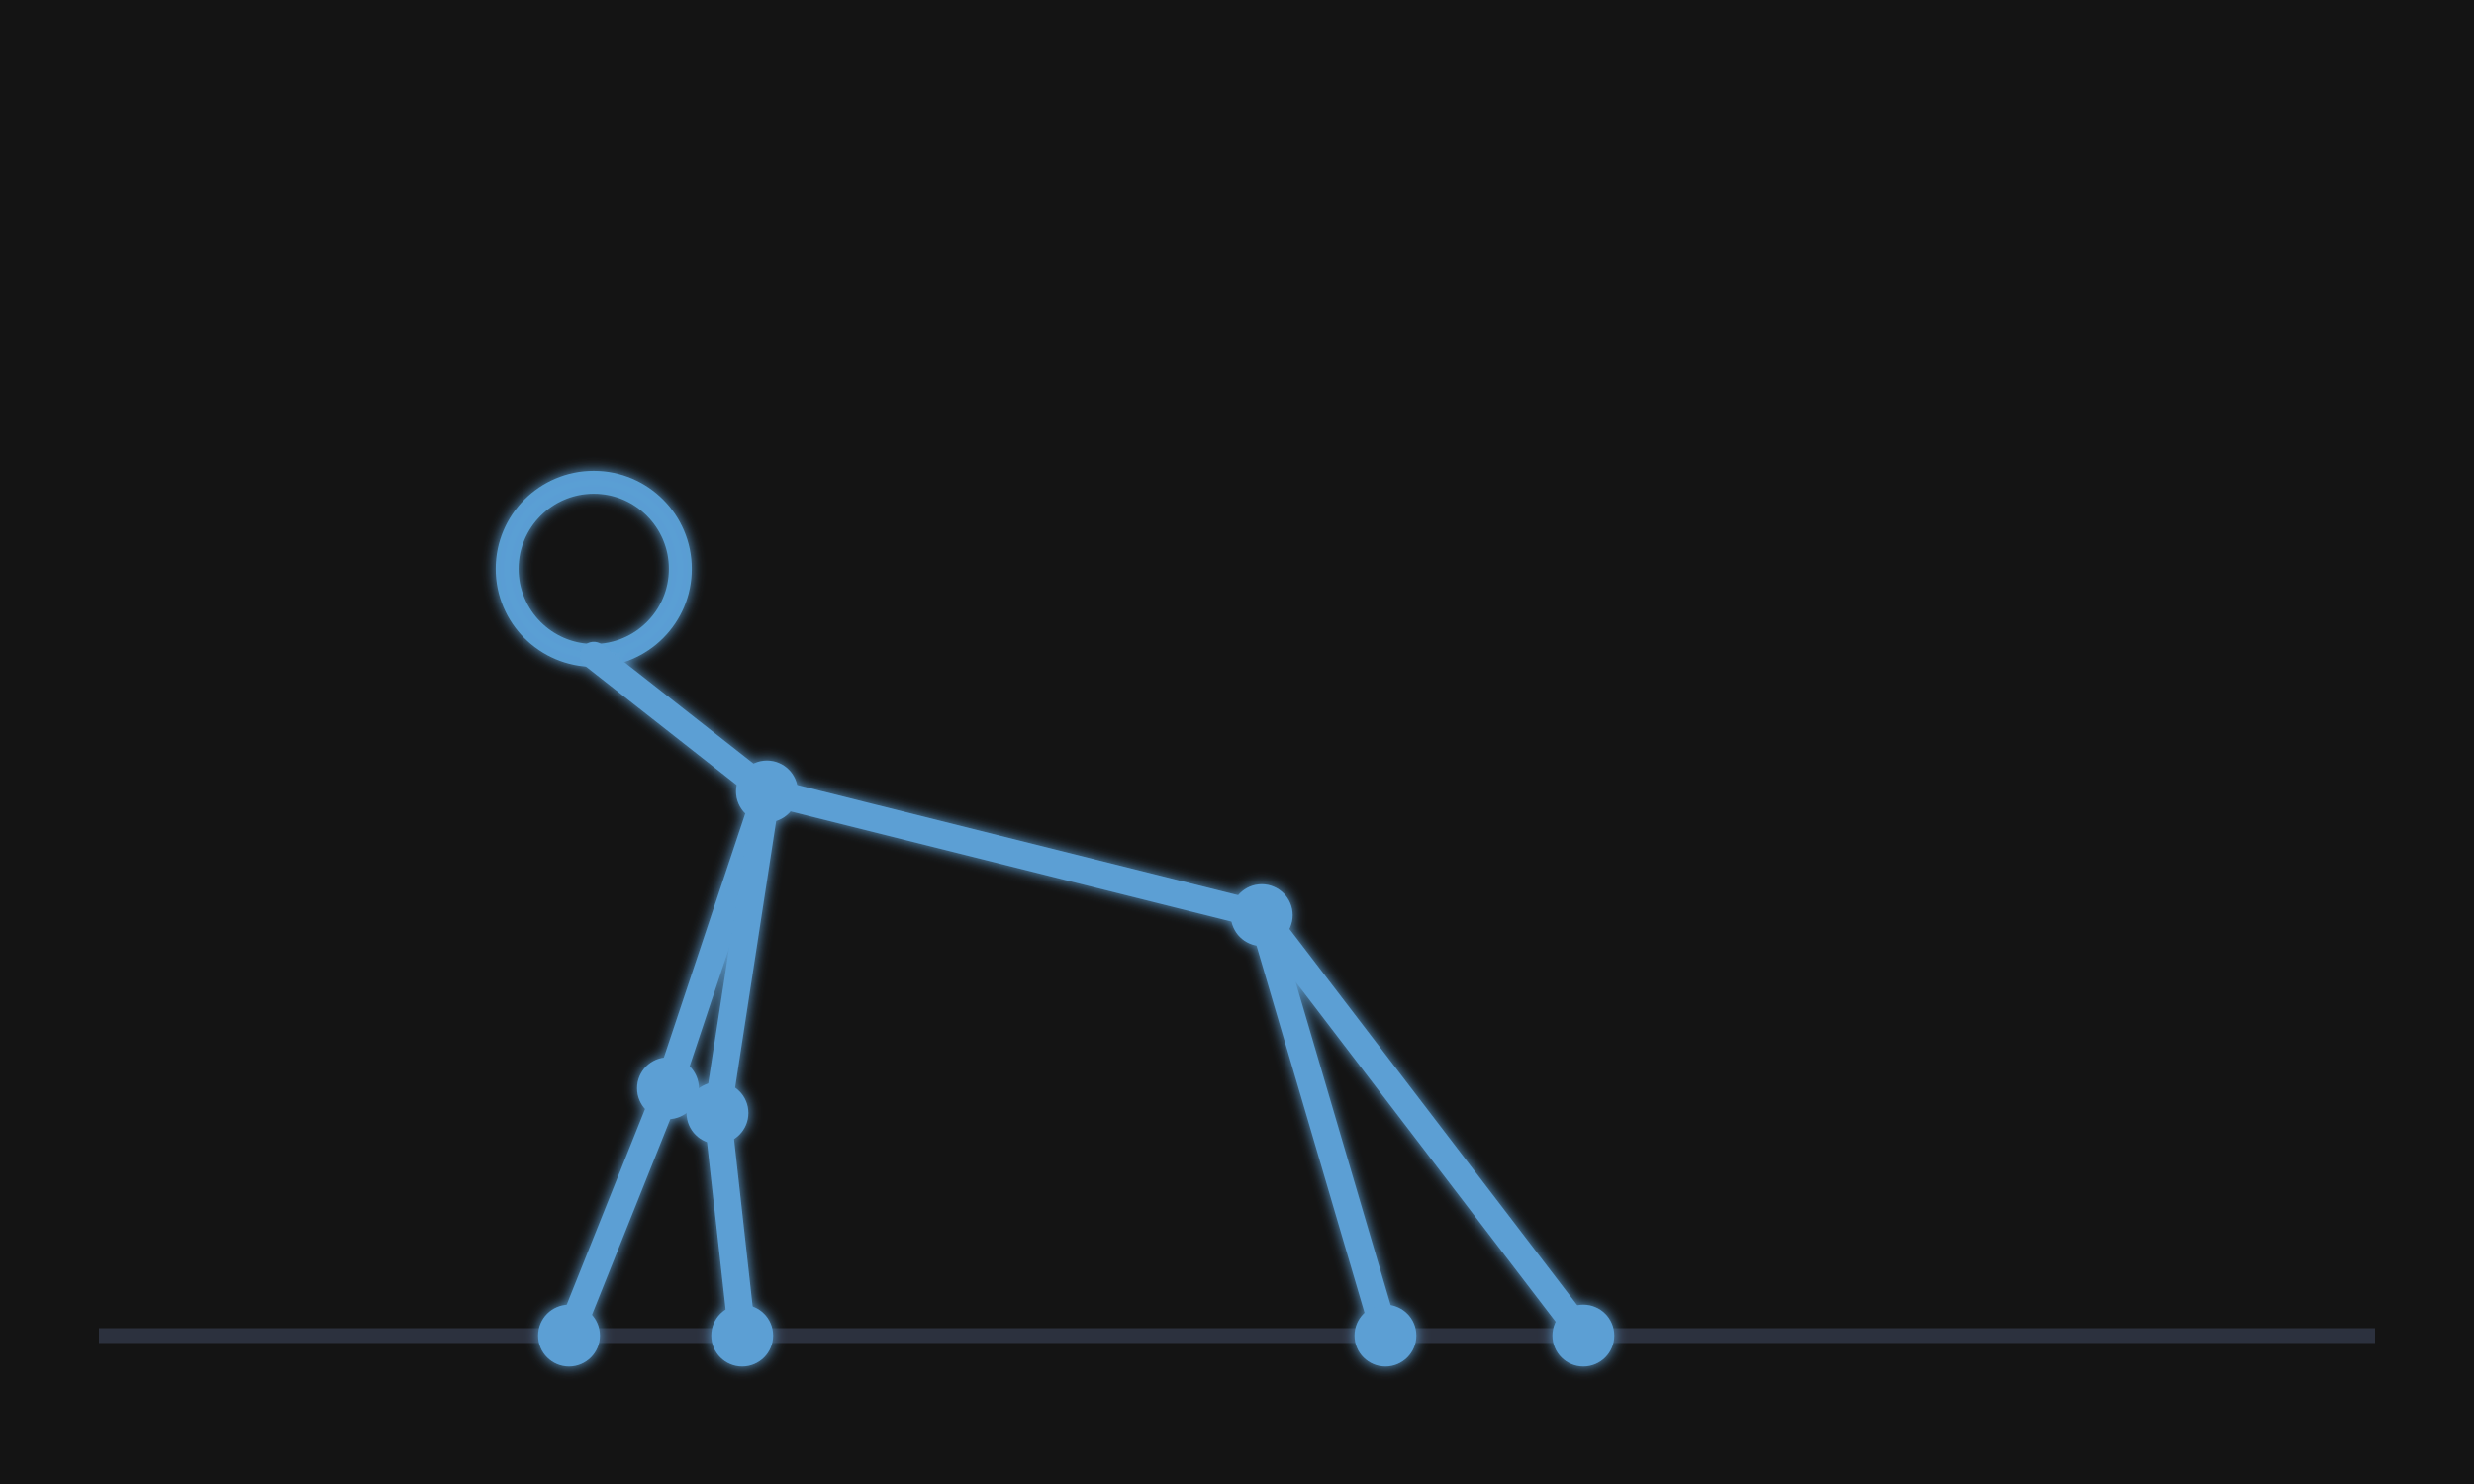
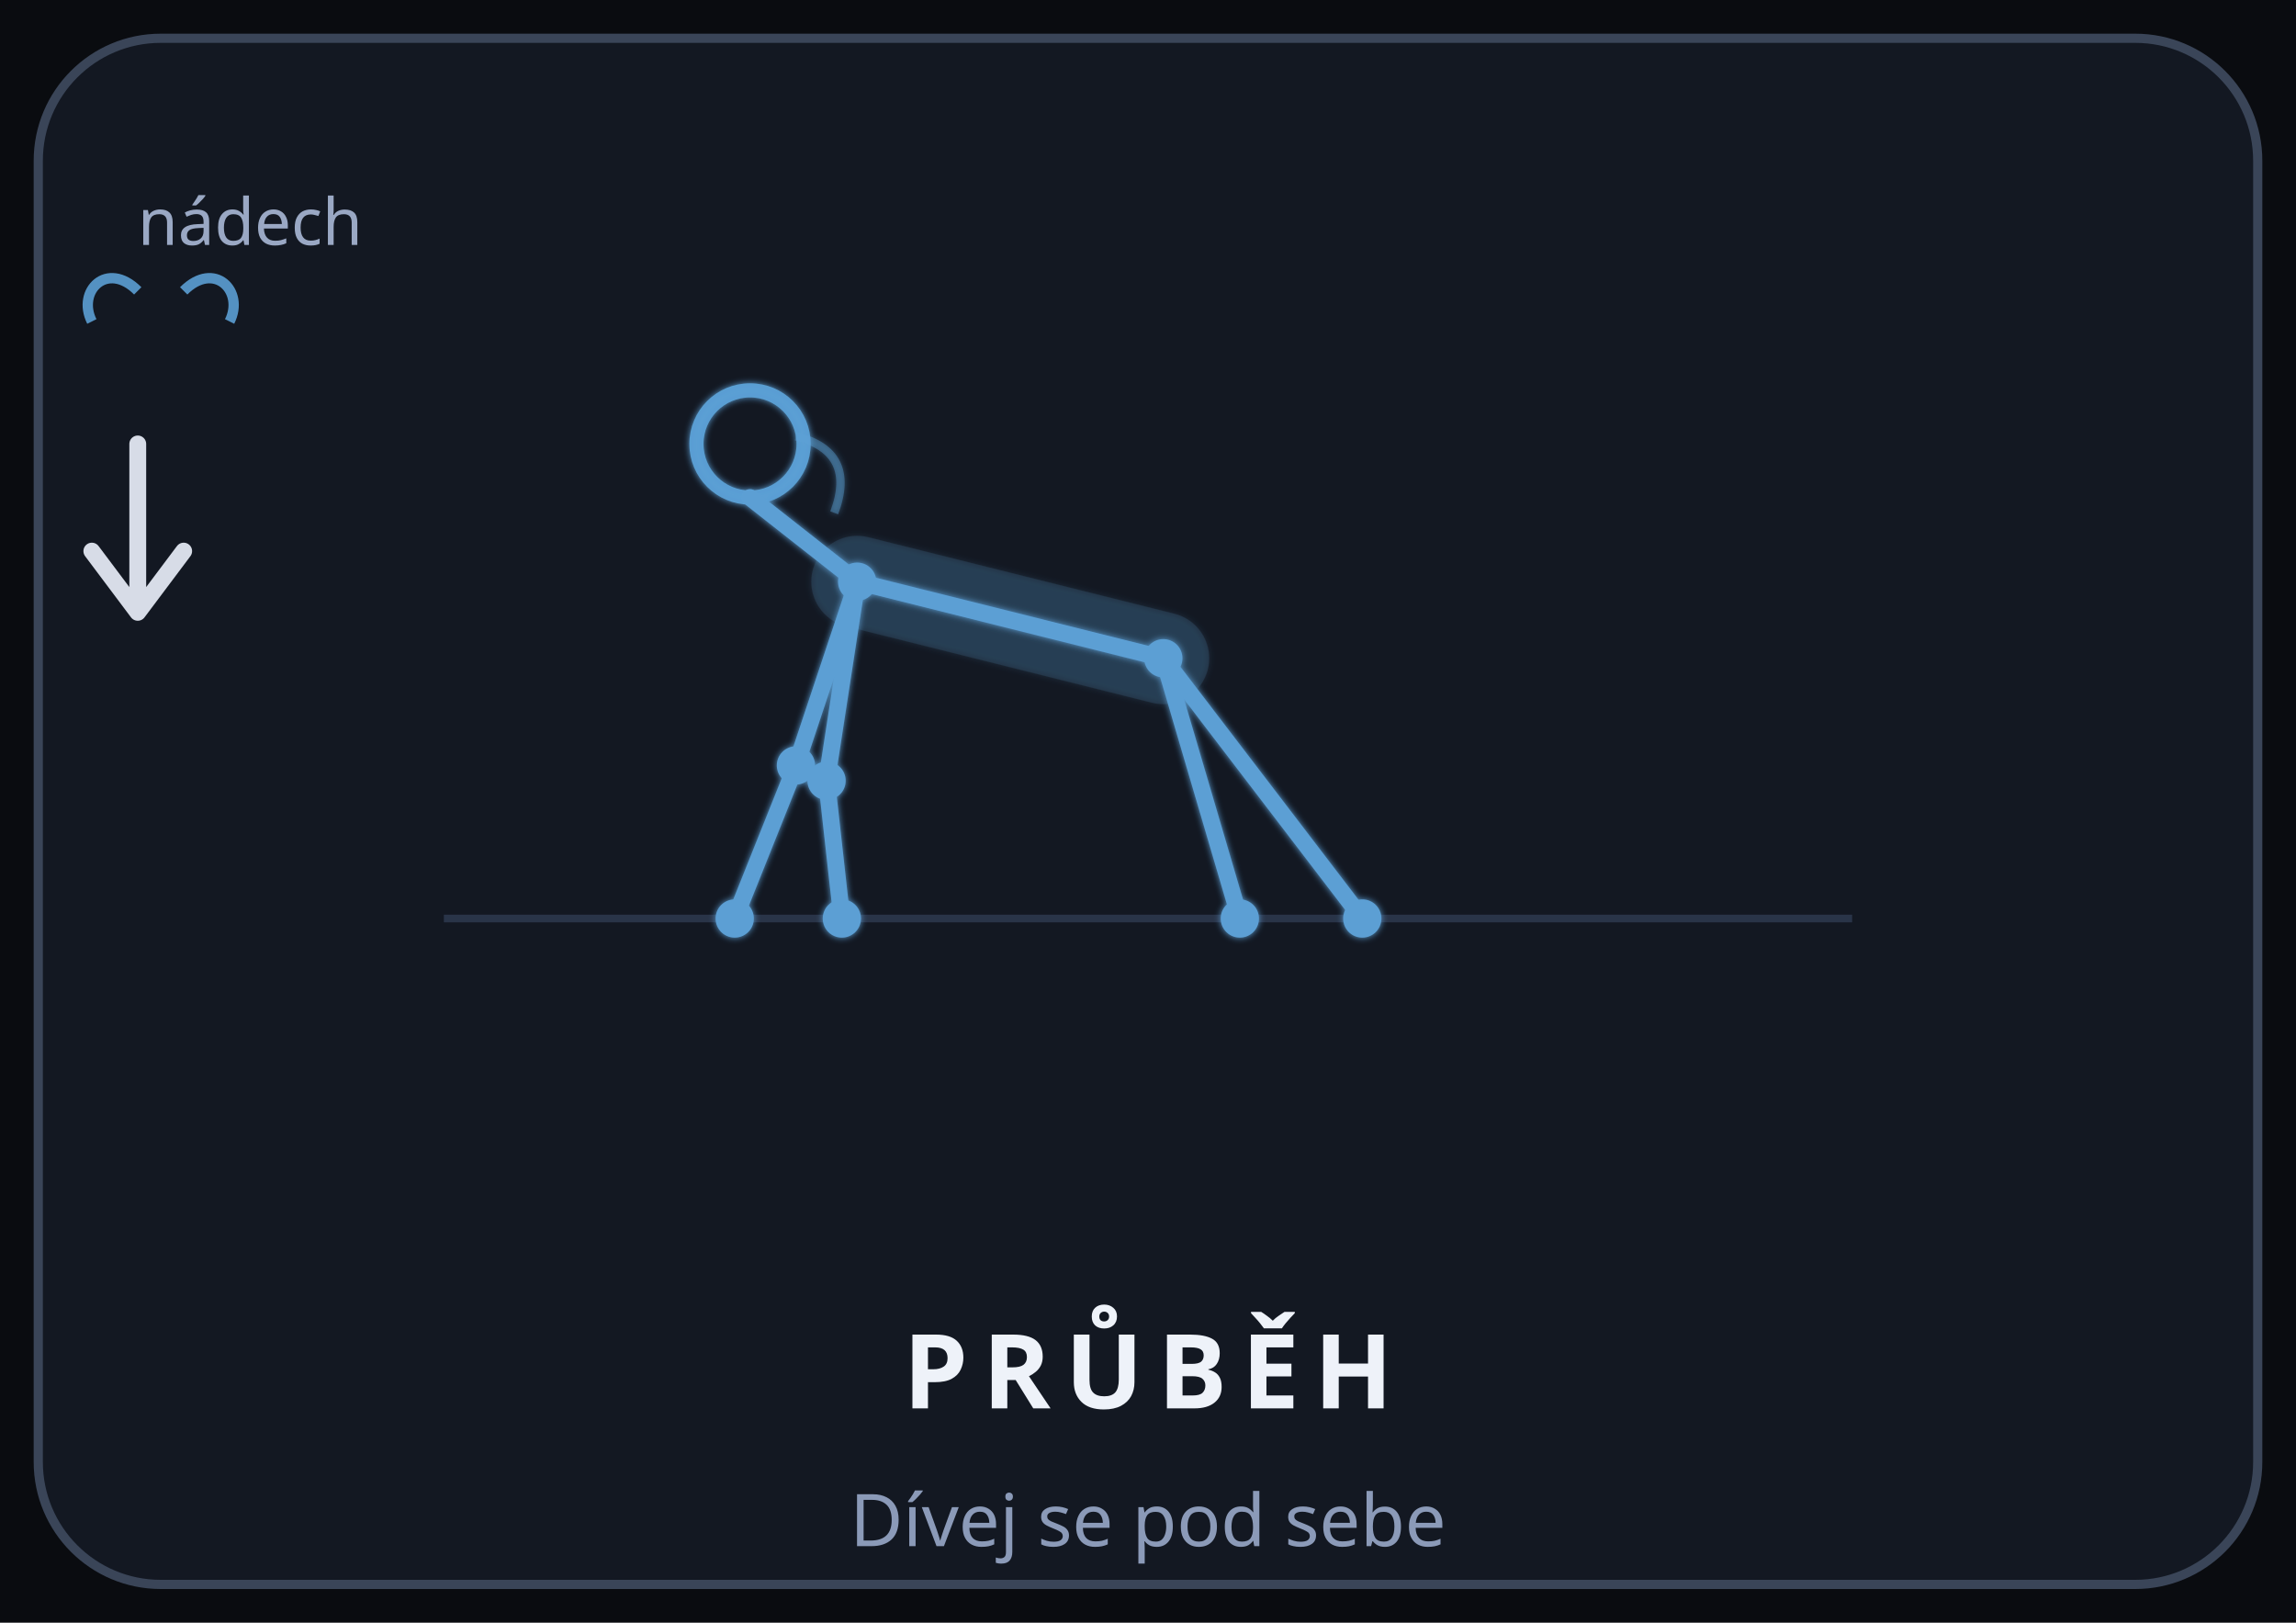
- <svg xmlns="http://www.w3.org/2000/svg" viewBox="0 0 200 120" fill="none" aria-hidden="true">
+ <svg xmlns="http://www.w3.org/2000/svg" viewBox="0 0 300 212" fill="none" aria-hidden="true">
  <defs>
-     <filter id="sfGlow" x="-35%" y="-35%" width="170%" height="170%">
-       <feGaussianBlur stdDeviation="0.5" result="b" />
+     <filter id="sfGlow" x="-40%" y="-40%" width="180%" height="180%">
+       <feGaussianBlur stdDeviation="0.45" result="b" />
      <feMerge>
        <feMergeNode in="b" />
        <feMergeNode in="SourceGraphic" />
      </feMerge>
    </filter>
  </defs>
-   <rect width="200" height="120" fill="#141414" />
-   <line x1="8" y1="108" x2="192" y2="108" stroke="#4a5570" stroke-width="1.2" opacity="0.45" />
-   <g filter="url(#sfGlow)">
-     <circle cx="48" cy="46" r="7" stroke="#5b9fd4" stroke-width="1.85" fill="none" opacity="0.98" />
-     <path d="M48 53 L62 64 L102 74" stroke="#5b9fd4" stroke-width="2.2" stroke-linecap="round" stroke-linejoin="round" />
-     <path d="M102 74 L112 108" stroke="#5b9fd4" stroke-width="2.2" stroke-linecap="round" stroke-linejoin="round" />
-     <path d="M102 74 L128 108" stroke="#5b9fd4" stroke-width="2.2" stroke-linecap="round" stroke-linejoin="round" />
-     <path d="M62 64 L54 88 L46 108" stroke="#5b9fd4" stroke-width="2.2" stroke-linecap="round" stroke-linejoin="round" />
-     <path d="M62 64 L58 90 L60 108" stroke="#5b9fd4" stroke-width="2.2" stroke-linecap="round" stroke-linejoin="round" />
-     <circle cx="62" cy="64" r="2.5" fill="#5b9fd4" />
-     <circle cx="102" cy="74" r="2.5" fill="#5b9fd4" />
-     <circle cx="112" cy="108" r="2.5" fill="#5b9fd4" />
-     <circle cx="128" cy="108" r="2.5" fill="#5b9fd4" />
-     <circle cx="54" cy="88" r="2.5" fill="#5b9fd4" />
-     <circle cx="58" cy="90" r="2.5" fill="#5b9fd4" />
-     <circle cx="46" cy="108" r="2.5" fill="#5b9fd4" />
-     <circle cx="60" cy="108" r="2.5" fill="#5b9fd4" />
+   <rect width="300" height="212" fill="#0a0c10" />
+   <rect x="5" y="5" width="290" height="202" rx="16" ry="16" fill="#131822" stroke="#3a4558" stroke-width="1.2" />
+   <g transform="translate(50,12)">
+     <line x1="8" y1="108" x2="192" y2="108" stroke="#4a5f82" stroke-width="1" opacity="0.4" />
+     <g filter="url(#sfGlow)">
+       <line x1="62" y1="64" x2="102" y2="74" stroke="#5b9fd4" stroke-width="12" stroke-linecap="round" opacity="0.15" />
+       <circle cx="48" cy="46" r="7" stroke="#5b9fd4" stroke-width="1.85" fill="none" opacity="0.98" />
+       <path d="M54 45 Q62 47 59 55" stroke="#5b9fd4" stroke-width="1.1" fill="none" opacity="0.42" />
+       <path d="M48 53 L62 64 L102 74" stroke="#5b9fd4" stroke-width="2.2" stroke-linecap="round" stroke-linejoin="round" />
+       <path d="M102 74 L112 108" stroke="#5b9fd4" stroke-width="2.2" stroke-linecap="round" stroke-linejoin="round" />
+       <path d="M102 74 L128 108" stroke="#5b9fd4" stroke-width="2.2" stroke-linecap="round" stroke-linejoin="round" />
+       <path d="M62 64 L54 88 L46 108" stroke="#5b9fd4" stroke-width="2.2" stroke-linecap="round" stroke-linejoin="round" />
+       <path d="M62 64 L58 90 L60 108" stroke="#5b9fd4" stroke-width="2.2" stroke-linecap="round" stroke-linejoin="round" />
+       <circle cx="62" cy="64" r="2.5" fill="#5b9fd4" />
+       <circle cx="102" cy="74" r="2.5" fill="#5b9fd4" />
+       <circle cx="112" cy="108" r="2.5" fill="#5b9fd4" />
+       <circle cx="128" cy="108" r="2.5" fill="#5b9fd4" />
+       <circle cx="54" cy="88" r="2.5" fill="#5b9fd4" />
+       <circle cx="58" cy="90" r="2.5" fill="#5b9fd4" />
+       <circle cx="46" cy="108" r="2.5" fill="#5b9fd4" />
+       <circle cx="60" cy="108" r="2.5" fill="#5b9fd4" />
+     </g>
  </g>
+   <g transform="translate(18,58)" stroke="#e8edf7" stroke-width="2.2" stroke-linecap="round" stroke-linejoin="round" fill="none" opacity="0.92">
+     <path d="M0 0 L0 22 M-6 14 L0 22 L6 14" />
+   </g>
+   <g transform="translate(14,36)" stroke="#5b9fd4" fill="none" stroke-width="1.35" opacity="0.9">
+     <path d="M4 2 C0 -2 -4 2 -2 6" />
+     <path d="M10 2 C14 -2 18 2 16 6" />
+   </g>
+   <text x="18" y="32" fill="#9aa8c4" font-family="Segoe UI,system-ui,sans-serif" font-size="8.5">nádech</text>
+   <text x="150" y="184" text-anchor="middle" fill="#eef2f9" font-family="Segoe UI,system-ui,sans-serif" font-size="13.5" font-weight="700" letter-spacing="0.14em">PRŮBĚH</text>
+   <text x="150" y="202" text-anchor="middle" fill="#8b9ab8" font-family="Segoe UI,system-ui,sans-serif" font-size="9.5">Dívej se pod sebe</text>
</svg>
